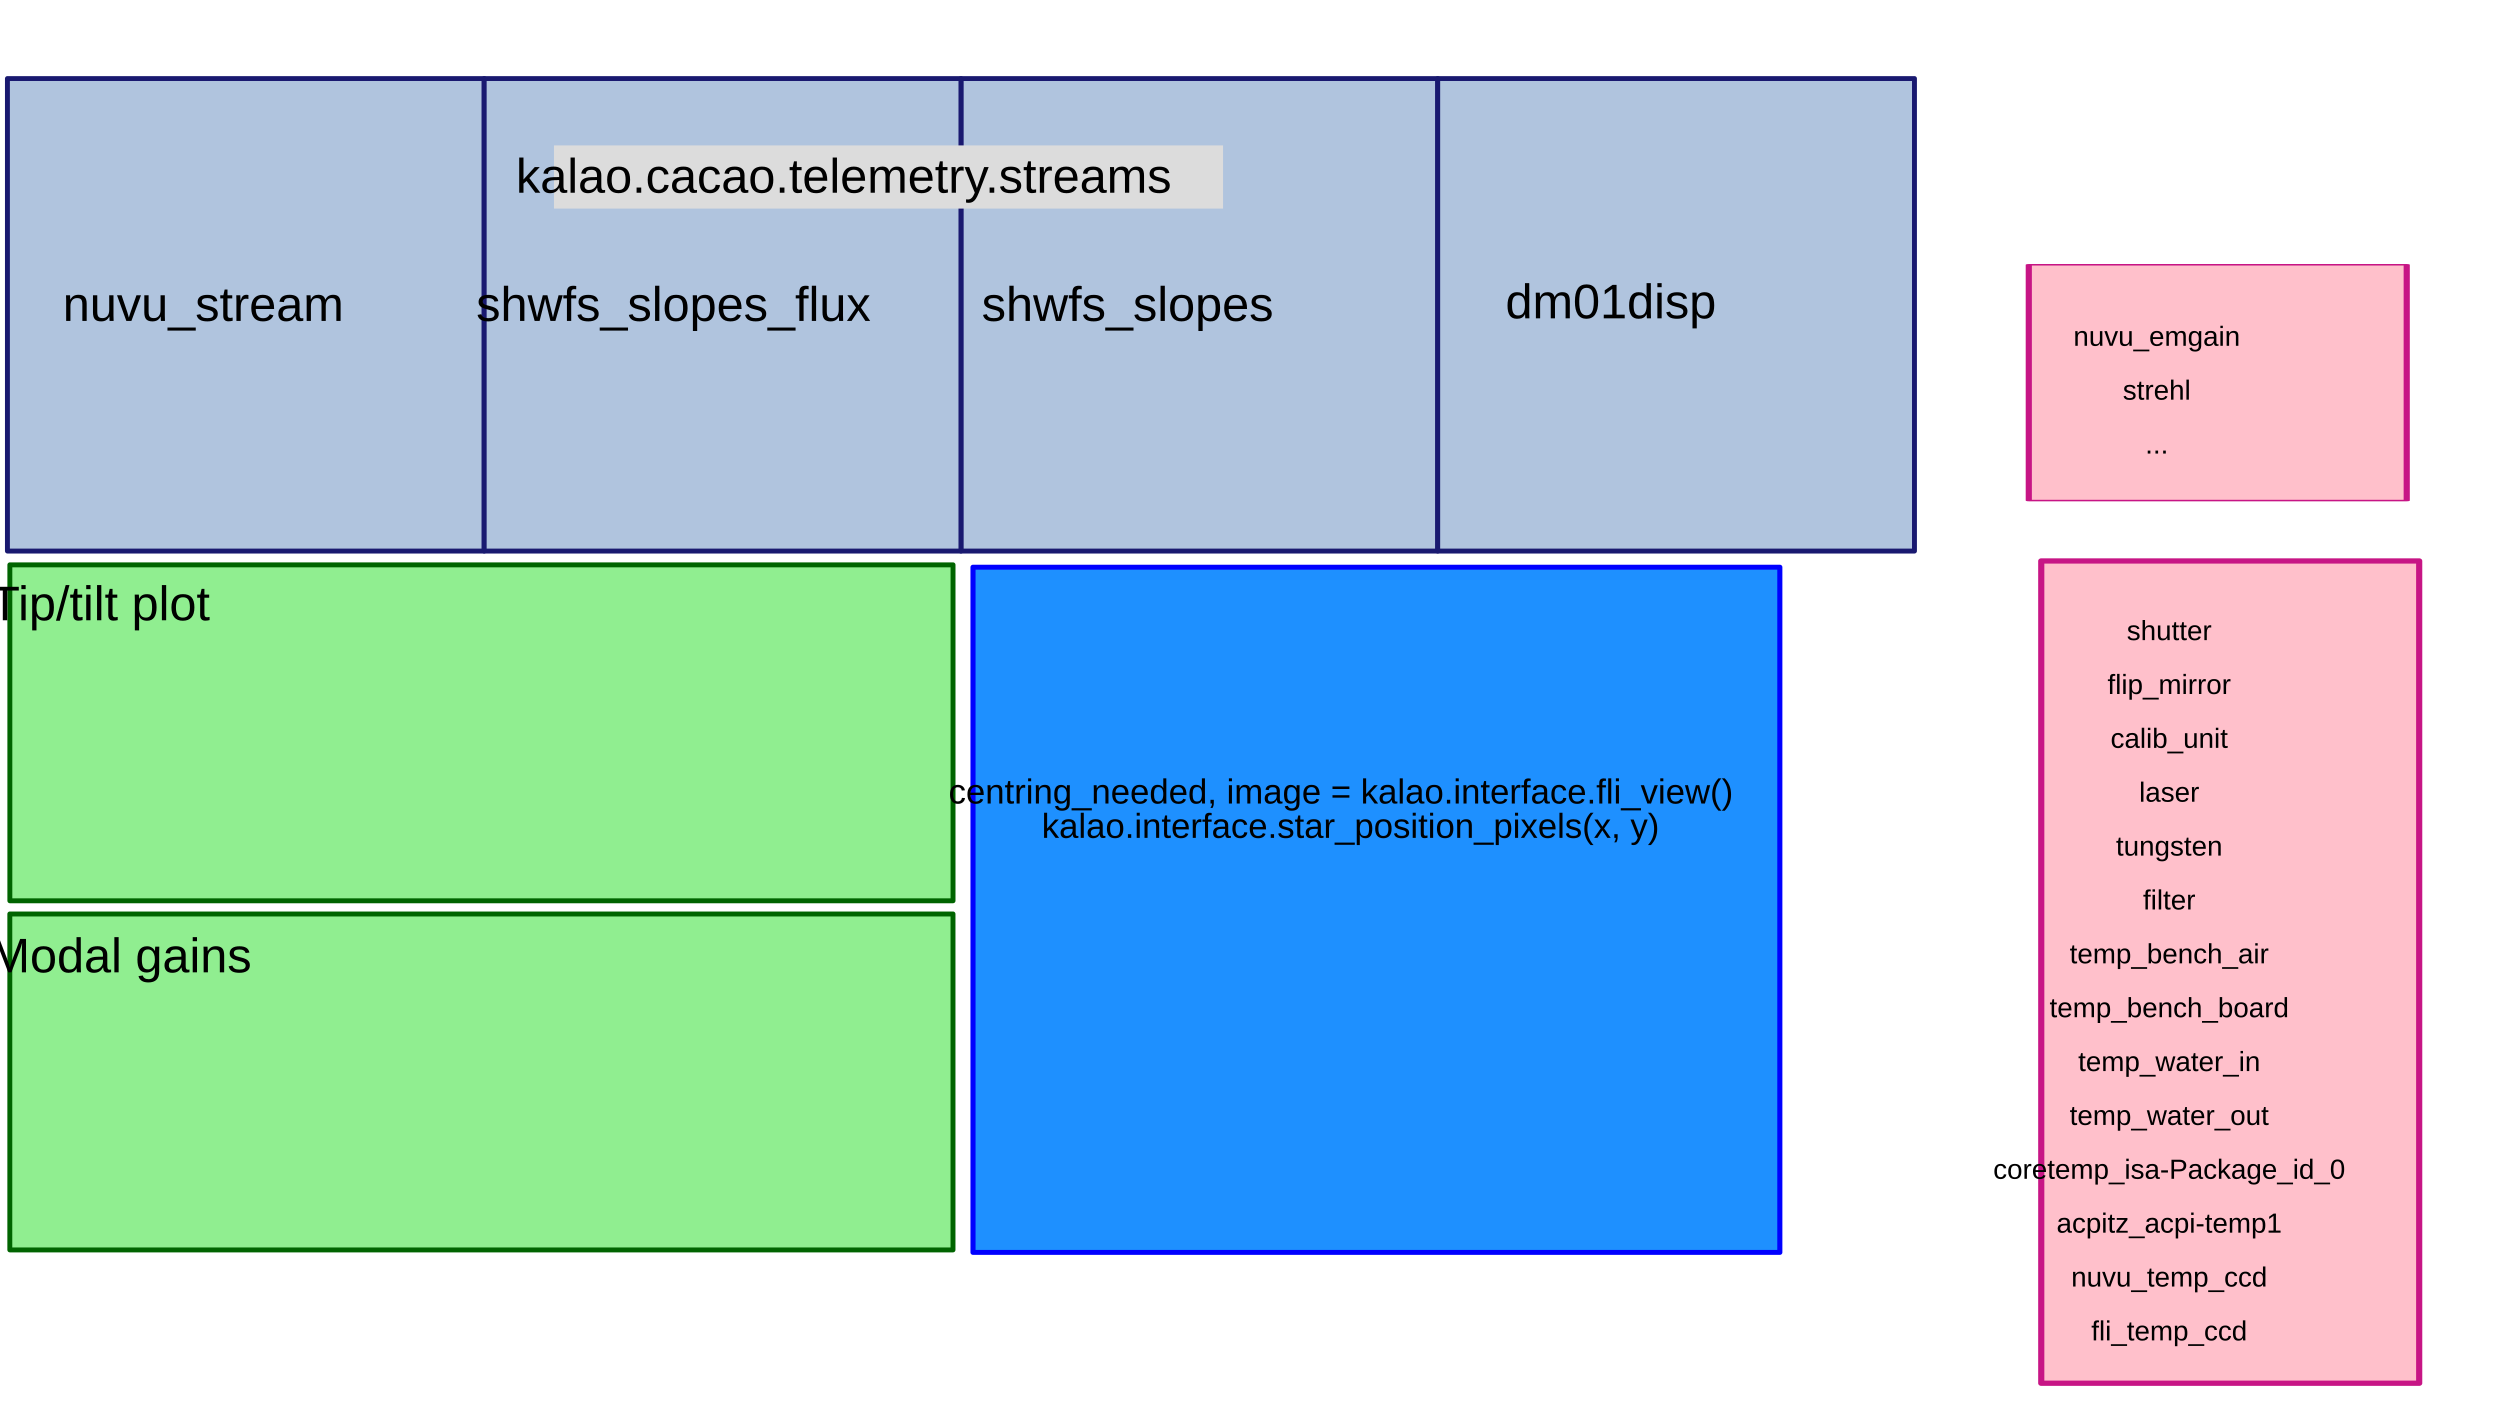
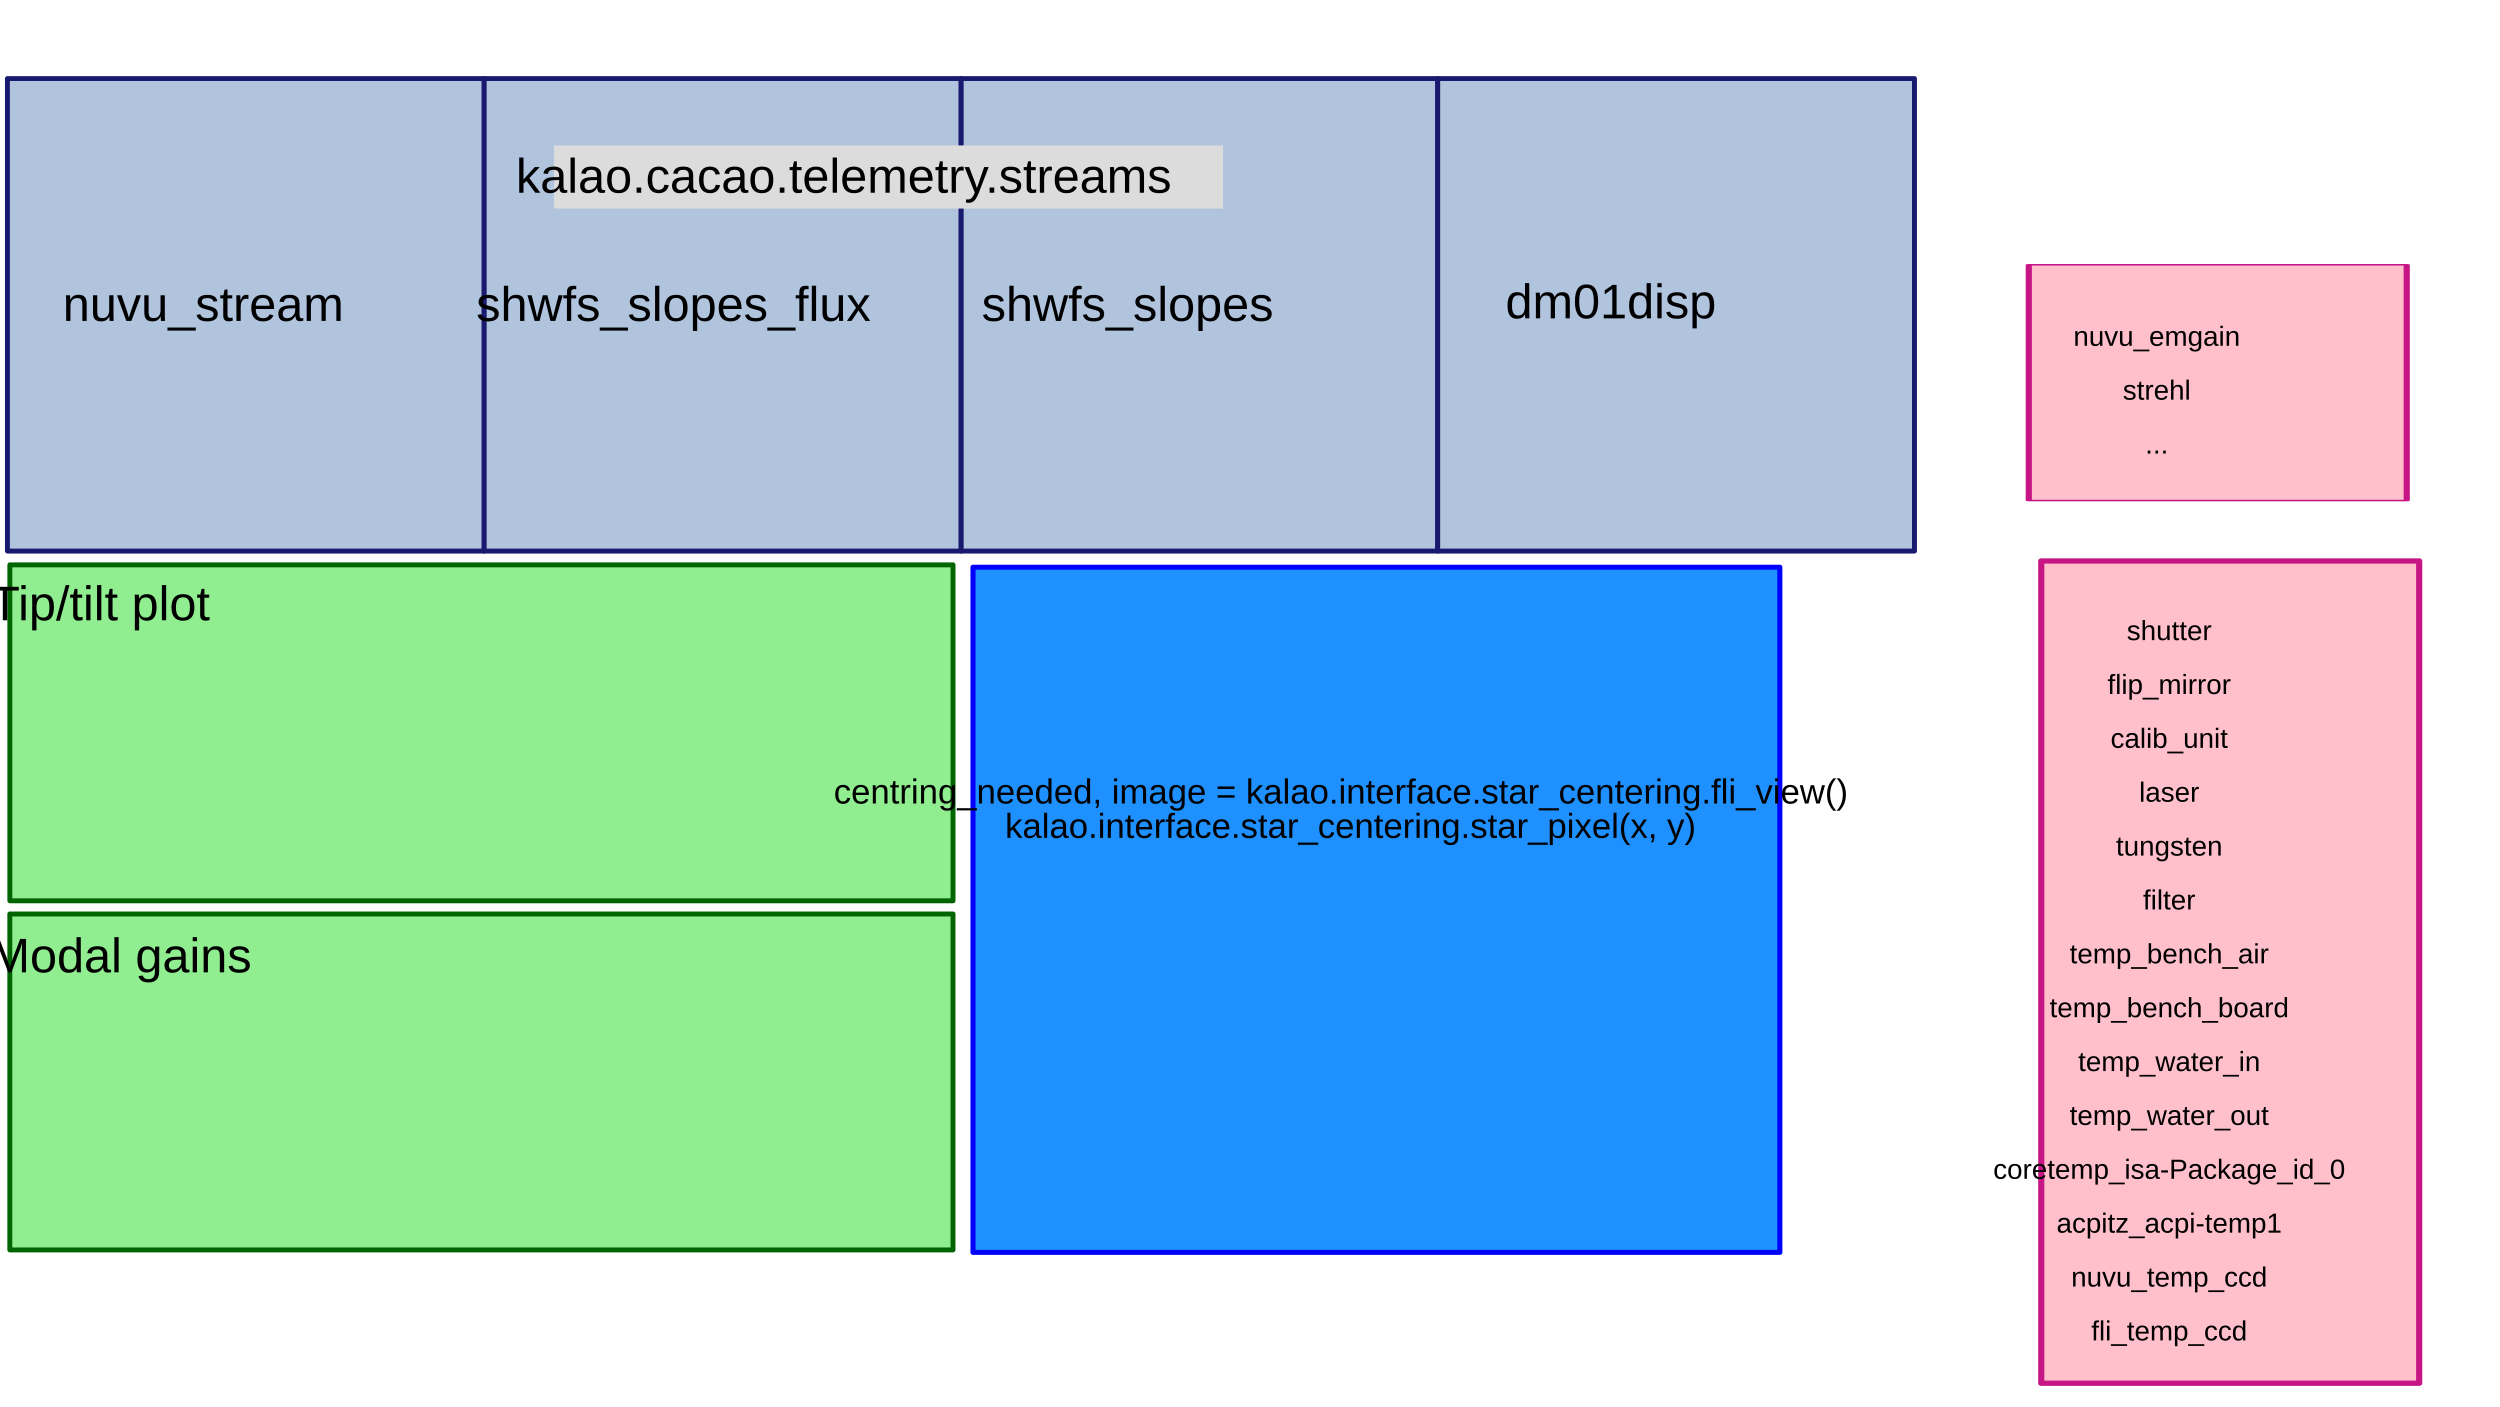
<svg xmlns="http://www.w3.org/2000/svg" width="1920" height="1080" viewBox="0 0 508 285.75" version="1.1" id="svg843">
  <defs id="defs837" />
  <g id="layer1" style="opacity:1">
    <g id="g1522" style="display:inline">
      <rect style="color:#000000;display:inline;overflow:visible;fill:#b0c4de;stroke:#191970;stroke-width:3.78;stroke-linecap:round;stroke-linejoin:round" id="rect1406" width="366.151" height="362.871" x="5.704" y="60.335" transform="scale(0.2645833)" />
      <text xml:space="preserve" style="color:#000000;font-size:37.333px;line-height:99%;font-family:Arial;-inkscape-font-specification:Arial;text-align:center;writing-mode:lr-tb;text-anchor:middle;display:inline;overflow:visible;fill:#000000;stroke:none;stroke-width:3.78;stroke-linecap:round;stroke-linejoin:round" x="101.75" y="239.326" id="text1443" transform="matrix(0.2645833,0,0,0.2645833,23.99241,1.892154)">
        <tspan id="tspan1441" x="101.75" y="239.326">nuvu_stream</tspan>
      </text>
    </g>
    <g id="g1512" style="display:inline">
      <rect style="color:#000000;overflow:visible;fill:#b0c4de;stroke:#191970;stroke-width:3.78;stroke-linecap:round;stroke-linejoin:round" id="rect1406-3" width="366.151" height="362.871" x="5.704" y="60.335" transform="matrix(0.2645833,0,0,0.2645833,193.7549,0)" />
      <text xml:space="preserve" style="color:#000000;font-size:37.333px;line-height:99%;font-family:Arial;-inkscape-font-specification:Arial;text-align:center;writing-mode:lr-tb;text-anchor:middle;display:inline;overflow:visible;fill:#000000;stroke:none;stroke-width:3.78;stroke-linecap:round;stroke-linejoin:round" x="418.286" y="230.515" id="text1447" transform="matrix(0.2645833,0,0,0.2645833,128.0599,4.223245)">
        <tspan id="tspan1445" x="418.286" y="230.515">shwfs_slopes</tspan>
      </text>
    </g>
    <g id="g1517">
      <rect style="color:#000000;overflow:visible;fill:#b0c4de;stroke:#191970;stroke-width:3.78;stroke-linecap:round;stroke-linejoin:round" id="rect1406-4" width="366.151" height="362.871" x="5.704" y="60.335" transform="matrix(0.2645833,0,0,0.2645833,96.87745,0)" />
      <text xml:space="preserve" style="color:#000000;font-size:37.333px;line-height:99%;font-family:Arial;-inkscape-font-specification:Arial;text-align:center;writing-mode:lr-tb;text-anchor:middle;display:inline;overflow:visible;fill:#000000;stroke:none;stroke-width:3.78;stroke-linecap:round;stroke-linejoin:round" x="804.839" y="348.835" id="text1455" transform="matrix(0.2645833,0,0,0.2645833,-66.49933,-27.08224)">
        <tspan id="tspan1453" x="804.839" y="348.835">shwfs_slopes_flux</tspan>
      </text>
    </g>
    <g id="g1507">
      <rect style="color:#000000;display:inline;overflow:visible;fill:#b0c4de;stroke:#191970;stroke-width:3.78;stroke-linecap:round;stroke-linejoin:round" id="rect1406-3-1" width="366.151" height="362.871" x="5.704" y="60.335" transform="matrix(0.2645833,0,0,0.2645833,290.6324,0)" />
      <text xml:space="preserve" style="color:#000000;font-size:37.333px;line-height:99%;font-family:Arial;-inkscape-font-specification:Arial;text-align:center;writing-mode:lr-tb;text-anchor:middle;display:inline;overflow:visible;fill:#000000;stroke:none;stroke-width:3.78;stroke-linecap:round;stroke-linejoin:round" x="802.78" y="241.441" id="text1451" transform="matrix(0.2645833,0,0,0.2645833,124.5316,0.8013144)">
        <tspan id="tspan1449" x="802.78" y="241.441">dm01disp</tspan>
      </text>
    </g>
    <g id="g1484">
      <rect style="color:#000000;display:inline;overflow:visible;fill:#dcdcdc;stroke:none;stroke-width:3.78;stroke-linecap:round;stroke-linejoin:round" id="rect1479" width="505.88" height="48.526" x="432.075" y="120.408" transform="matrix(0.2687485,0,0,0.2645833,-3.549237,-2.31055)" />
      <text xml:space="preserve" style="color:#000000;font-size:37.333px;line-height:99%;font-family:Arial;-inkscape-font-specification:Arial;text-align:center;writing-mode:lr-tb;text-anchor:middle;display:inline;overflow:visible;fill:#000000;stroke:none;stroke-width:3.78;stroke-linecap:round;stroke-linejoin:round" x="47.401" y="220.563" id="text1439" transform="matrix(0.2645833,0,0,0.2645833,168.5107,-19.19435)">
        <tspan id="tspan1437" x="47.401" y="220.563">kalao.cacao.telemetry.streams</tspan>
      </text>
    </g>
    <rect style="color:#000000;overflow:visible;fill:#90ee90;stroke:#006400;stroke-width:3.78;stroke-linecap:round;stroke-linejoin:round" id="rect1524" width="724.364" height="257.996" x="7.563" y="433.798" transform="scale(0.2645833)" />
    <text xml:space="preserve" style="color:#000000;font-size:37.333px;line-height:99%;font-family:Arial;-inkscape-font-specification:Arial;text-align:center;writing-mode:lr-tb;text-anchor:middle;overflow:visible;fill:#000000;stroke:none;stroke-width:3.78;stroke-linecap:round;stroke-linejoin:round" x="34.584" y="478.327" id="text1528" transform="matrix(0.2645833,0,0,0.2645833,18.04954,-0.5165786)">
      <tspan id="tspan1526" x="34.584" y="478.327">Tip/tilt plot</tspan>
    </text>
    <rect style="color:#000000;overflow:visible;fill:#90ee90;stroke:#006400;stroke-width:3.78;stroke-linecap:round;stroke-linejoin:round" id="rect1524-7" width="724.364" height="257.996" x="7.563" y="433.798" transform="matrix(0.2645833,0,0,0.2645833,-0.00604488,70.94377)" />
    <text xml:space="preserve" style="color:#000000;font-size:37.333px;line-height:99%;font-family:Arial;-inkscape-font-specification:Arial;text-align:center;writing-mode:lr-tb;text-anchor:middle;overflow:visible;fill:#000000;stroke:none;stroke-width:3.78;stroke-linecap:round;stroke-linejoin:round" x="34.584" y="478.327" id="text1528-9" transform="matrix(0.2645833,0,0,0.2645833,22.20622,71.02407)">
      <tspan id="tspan1526-0" x="34.584" y="478.327">Modal gains</tspan>
    </text>
    <g id="g1615" transform="translate(7.744454,32.16366)">
      <rect style="color:#000000;overflow:visible;fill:#ffc0cb;stroke:#c71585;stroke-width:3.78;stroke-linecap:round;stroke-linejoin:round" id="rect1558" width="231.706" height="589.481" x="1597.44" y="309.118" transform="matrix(0.3314422,0,0,0.2834494,-122.4209,-5.796191)" />
      <text xml:space="preserve" style="color:#000000;font-size:37.333px;line-height:99%;font-family:Arial;-inkscape-font-specification:Arial;text-align:center;writing-mode:lr-tb;text-anchor:middle;overflow:visible;fill:#000000;stroke:none;stroke-width:3.78;stroke-linecap:round;stroke-linejoin:round" x="1611.955" y="365.53" id="text1562" transform="matrix(0.2645833,0,0,0.2645833,18.89568,1.195731)">
        <tspan id="tspan1560" x="1611.955" y="365.53" style="font-size:21.333px">shutter</tspan>
        <tspan x="1611.955" y="406.902" id="tspan1566" style="font-size:21.333px">flip_mirror</tspan>
        <tspan x="1611.955" y="448.274" id="tspan1568" style="font-size:21.333px">calib_unit</tspan>
        <tspan x="1611.955" y="489.647" id="tspan1570" style="font-size:21.333px">laser</tspan>
        <tspan x="1611.955" y="531.019" id="tspan1572" style="font-size:21.333px">tungsten</tspan>
        <tspan x="1611.955" y="572.391" id="tspan1574" style="font-size:21.333px">filter</tspan>
        <tspan x="1611.955" y="613.763" id="tspan1576" style="font-size:21.333px">temp_bench_air</tspan>
        <tspan x="1611.955" y="655.135" id="tspan1578" style="font-size:21.333px">temp_bench_board</tspan>
        <tspan x="1611.955" y="696.507" id="tspan1580" style="font-size:21.333px">temp_water_in</tspan>
        <tspan x="1611.955" y="737.879" id="tspan1582" style="font-size:21.333px">temp_water_out</tspan>
        <tspan x="1611.955" y="779.251" id="tspan1584" style="font-size:21.333px">coretemp_isa-Package_id_0</tspan>
        <tspan x="1611.955" y="820.623" id="tspan1588" style="font-size:21.333px">acpitz_acpi-temp1</tspan>
        <tspan x="1611.955" y="861.995" style="font-size:21.333px" id="tspan1590">nuvu_temp_ccd</tspan>
        <tspan x="1611.955" y="903.367" style="font-size:21.333px" id="tspan1592">fli_temp_ccd</tspan>
        <tspan x="1611.955" y="944.739" style="font-size:21.333px" id="tspan1594" />
        <tspan x="1611.955" y="986.111" id="tspan1586" />
        <tspan x="1611.955" y="1023.071" id="tspan1564" />
      </text>
    </g>
    <g id="g1836" transform="translate(5.110159,105.658)">
      <rect style="color:#000000;overflow:visible;fill:#ffc0cb;stroke:#c71585;stroke-width:3.78;stroke-linecap:round;stroke-linejoin:round" id="rect1558-7" width="231.706" height="589.481" x="1597.44" y="309.118" transform="matrix(0.3314422,0,0,0.08126895,-122.3193,-76.9755)" />
      <text xml:space="preserve" style="color:#000000;font-size:37.333px;line-height:99%;font-family:Arial;-inkscape-font-specification:Arial;text-align:center;writing-mode:lr-tb;text-anchor:middle;overflow:visible;fill:#000000;stroke:none;stroke-width:3.78;stroke-linecap:round;stroke-linejoin:round" x="1611.955" y="365.53" id="text1562-3" transform="matrix(0.2645833,0,0,0.2645833,18.9973,-132.0992)">
        <tspan x="1611.955" y="365.53" style="font-size:21.333px" id="tspan1592-0">nuvu_emgain</tspan>
        <tspan x="1611.955" y="406.902" style="font-size:21.333px" id="tspan1824">strehl</tspan>
        <tspan x="1611.955" y="448.274" style="font-size:21.333px" id="tspan1826">...</tspan>
        <tspan x="1611.955" y="489.647" style="font-size:21.333px" id="tspan1594-4" />
        <tspan x="1611.955" y="531.019" id="tspan1586-8" />
        <tspan x="1611.955" y="567.979" id="tspan1564-7" />
      </text>
    </g>
    <rect style="color:#000000;overflow:visible;fill:#1e90ff;stroke:#0000ff;stroke-width:3.78;stroke-linecap:round;stroke-linejoin:round" id="rect886" width="597.465" height="526.266" x="747.196" y="435.592" transform="matrix(0.2744034,0,0,0.2645833,-7.31896,0)" />
    <text xml:space="preserve" style="color:#000000;font-size:26.667px;line-height:99%;font-family:Arial;-inkscape-font-specification:Arial;text-align:center;writing-mode:lr-tb;text-anchor:middle;overflow:visible;fill:#000000;stroke:none;stroke-width:3.78;stroke-linecap:round;stroke-linejoin:round" x="888.635" y="599.176" id="text890" transform="matrix(0.2645833,0,0,0.2645833,44.21043,4.744099)">
-       <tspan id="tspan888" x="888.635" y="599.176" style="font-size:26.667px">centring_needed, image = kalao.interface.fli_view()</tspan>
-       <tspan x="892.34" y="625.576" id="tspan892" style="font-size:26.667px">kalao.interface.star_position_pixels(x, y) </tspan>
+       <tspan id="tspan888" x="888.635" y="599.176" style="font-size:26.667px">centring_needed, image = kalao.interface.star_centering.fli_view()</tspan>
+       <tspan x="892.34" y="625.576" id="tspan892" style="font-size:26.667px">kalao.interface.star_centering.star_pixel(x, y) </tspan>
    </text>
  </g>
</svg>
